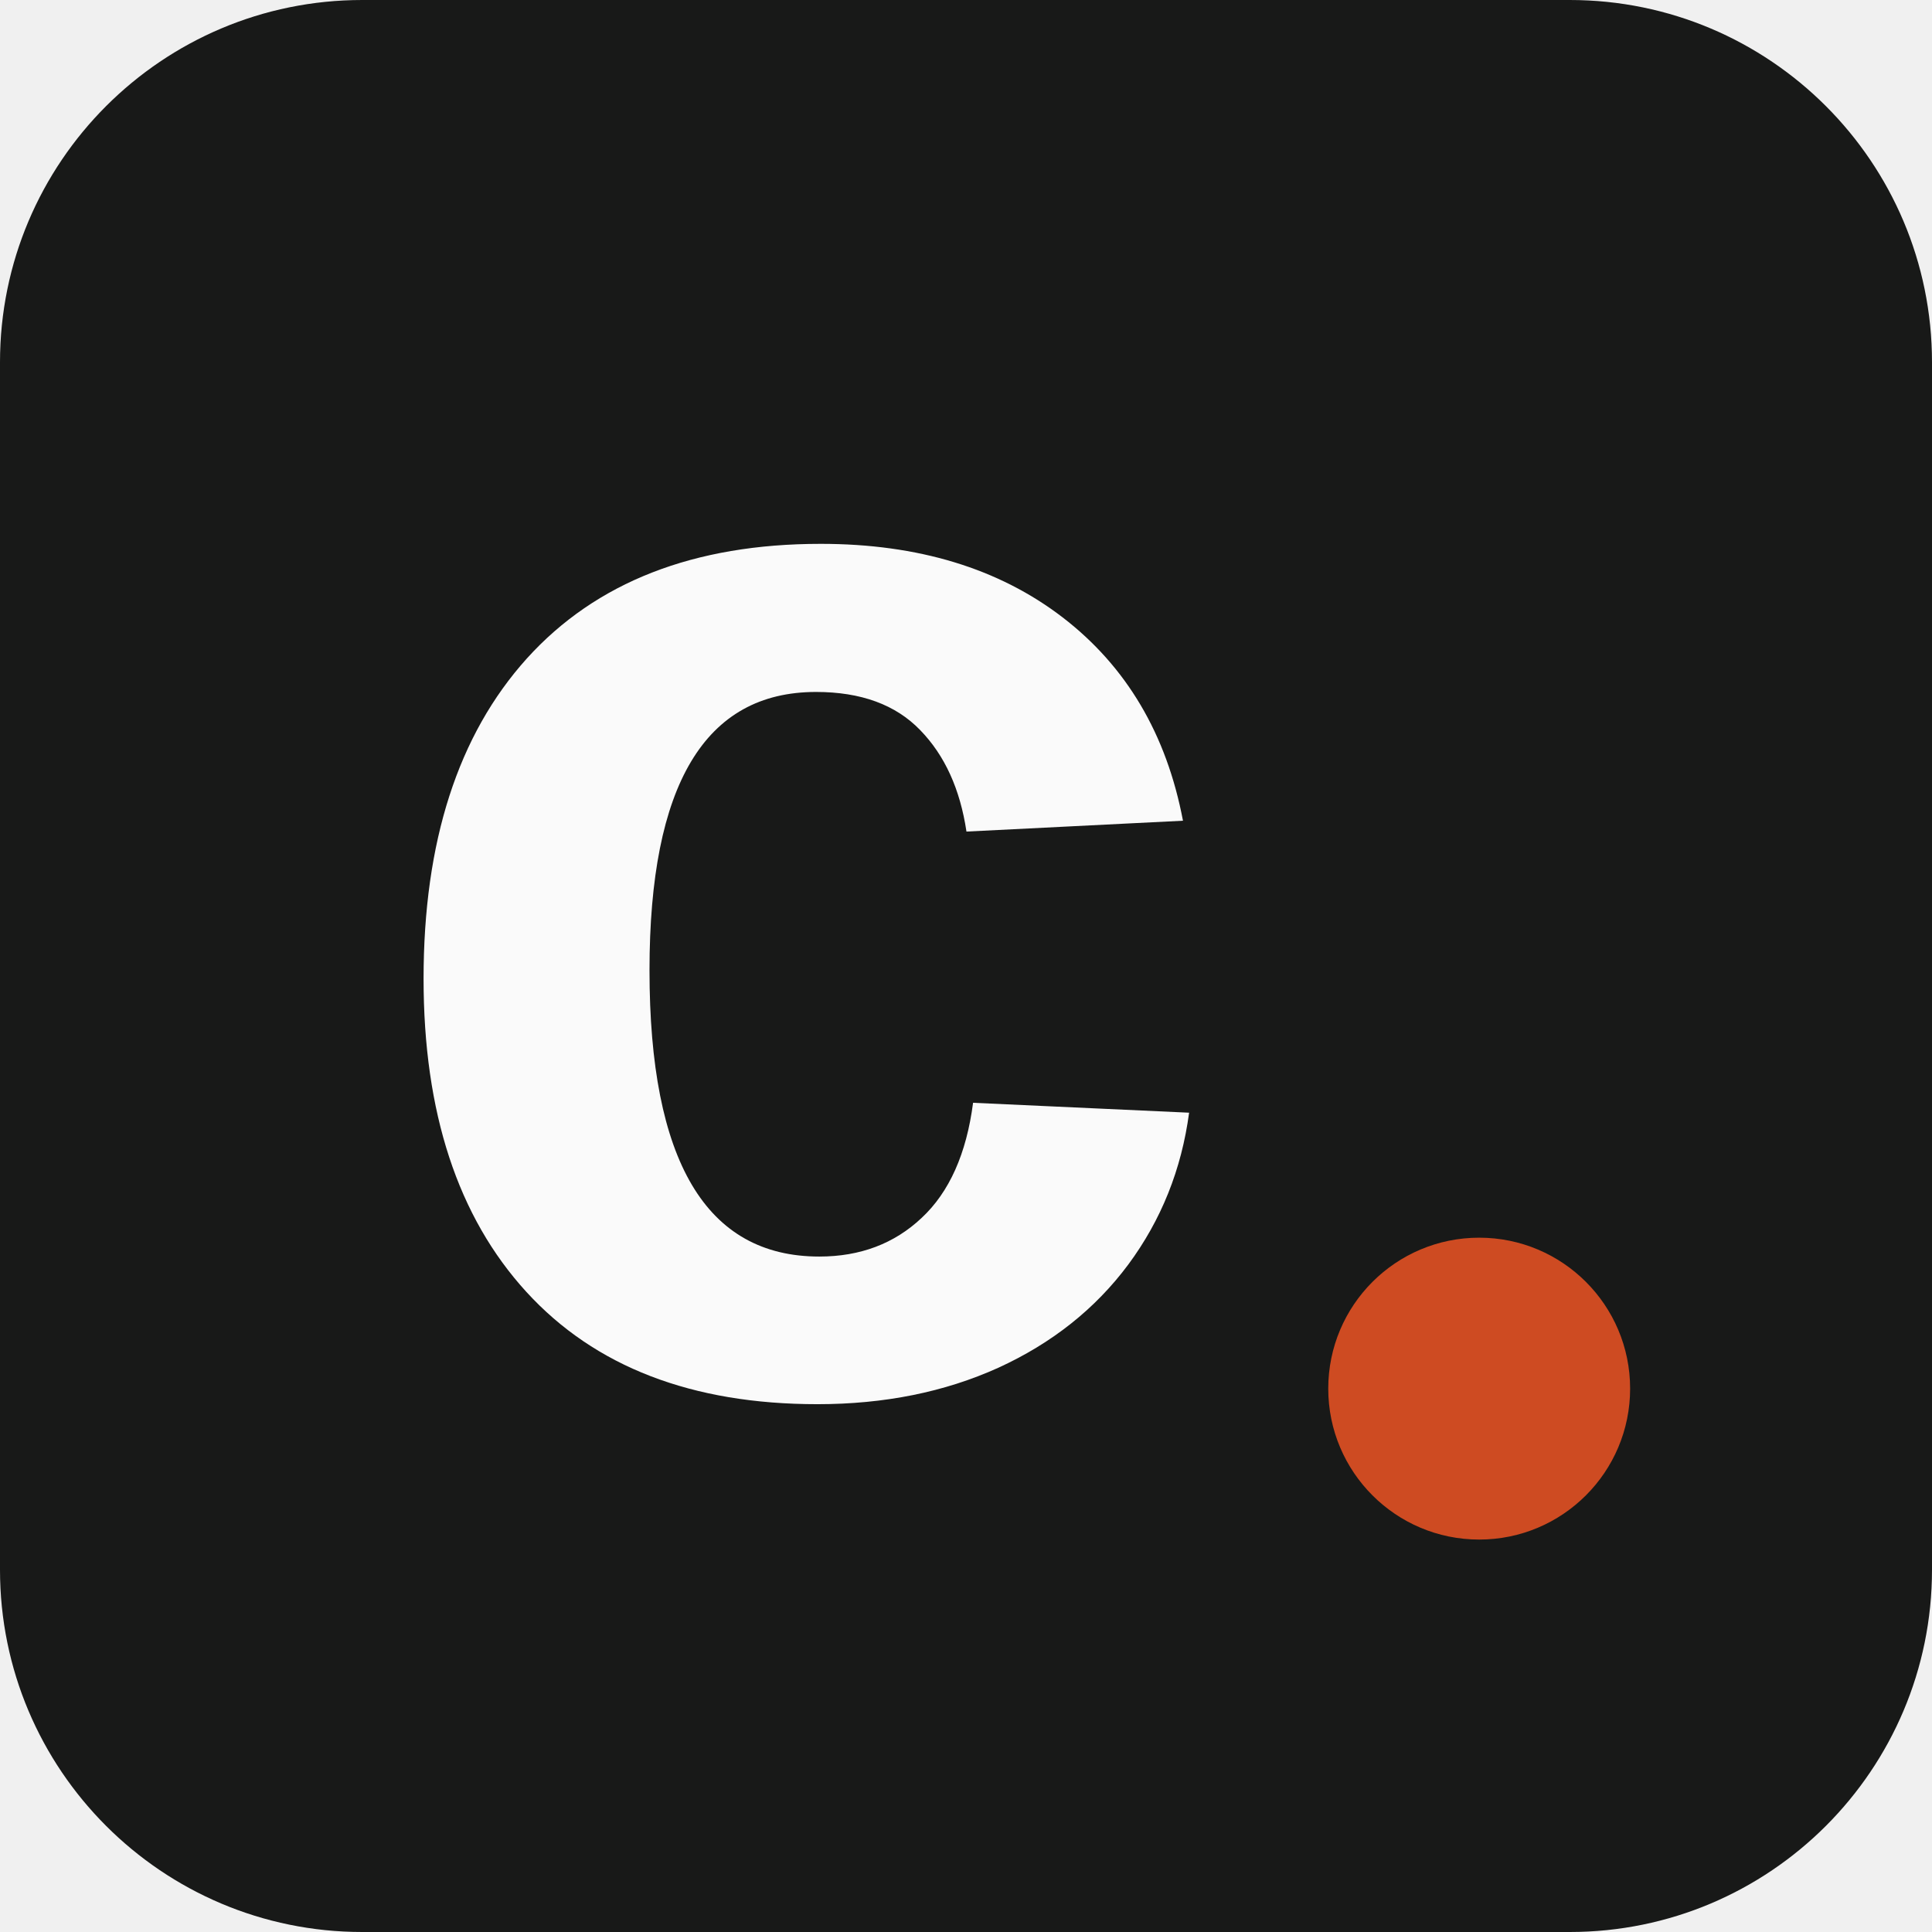
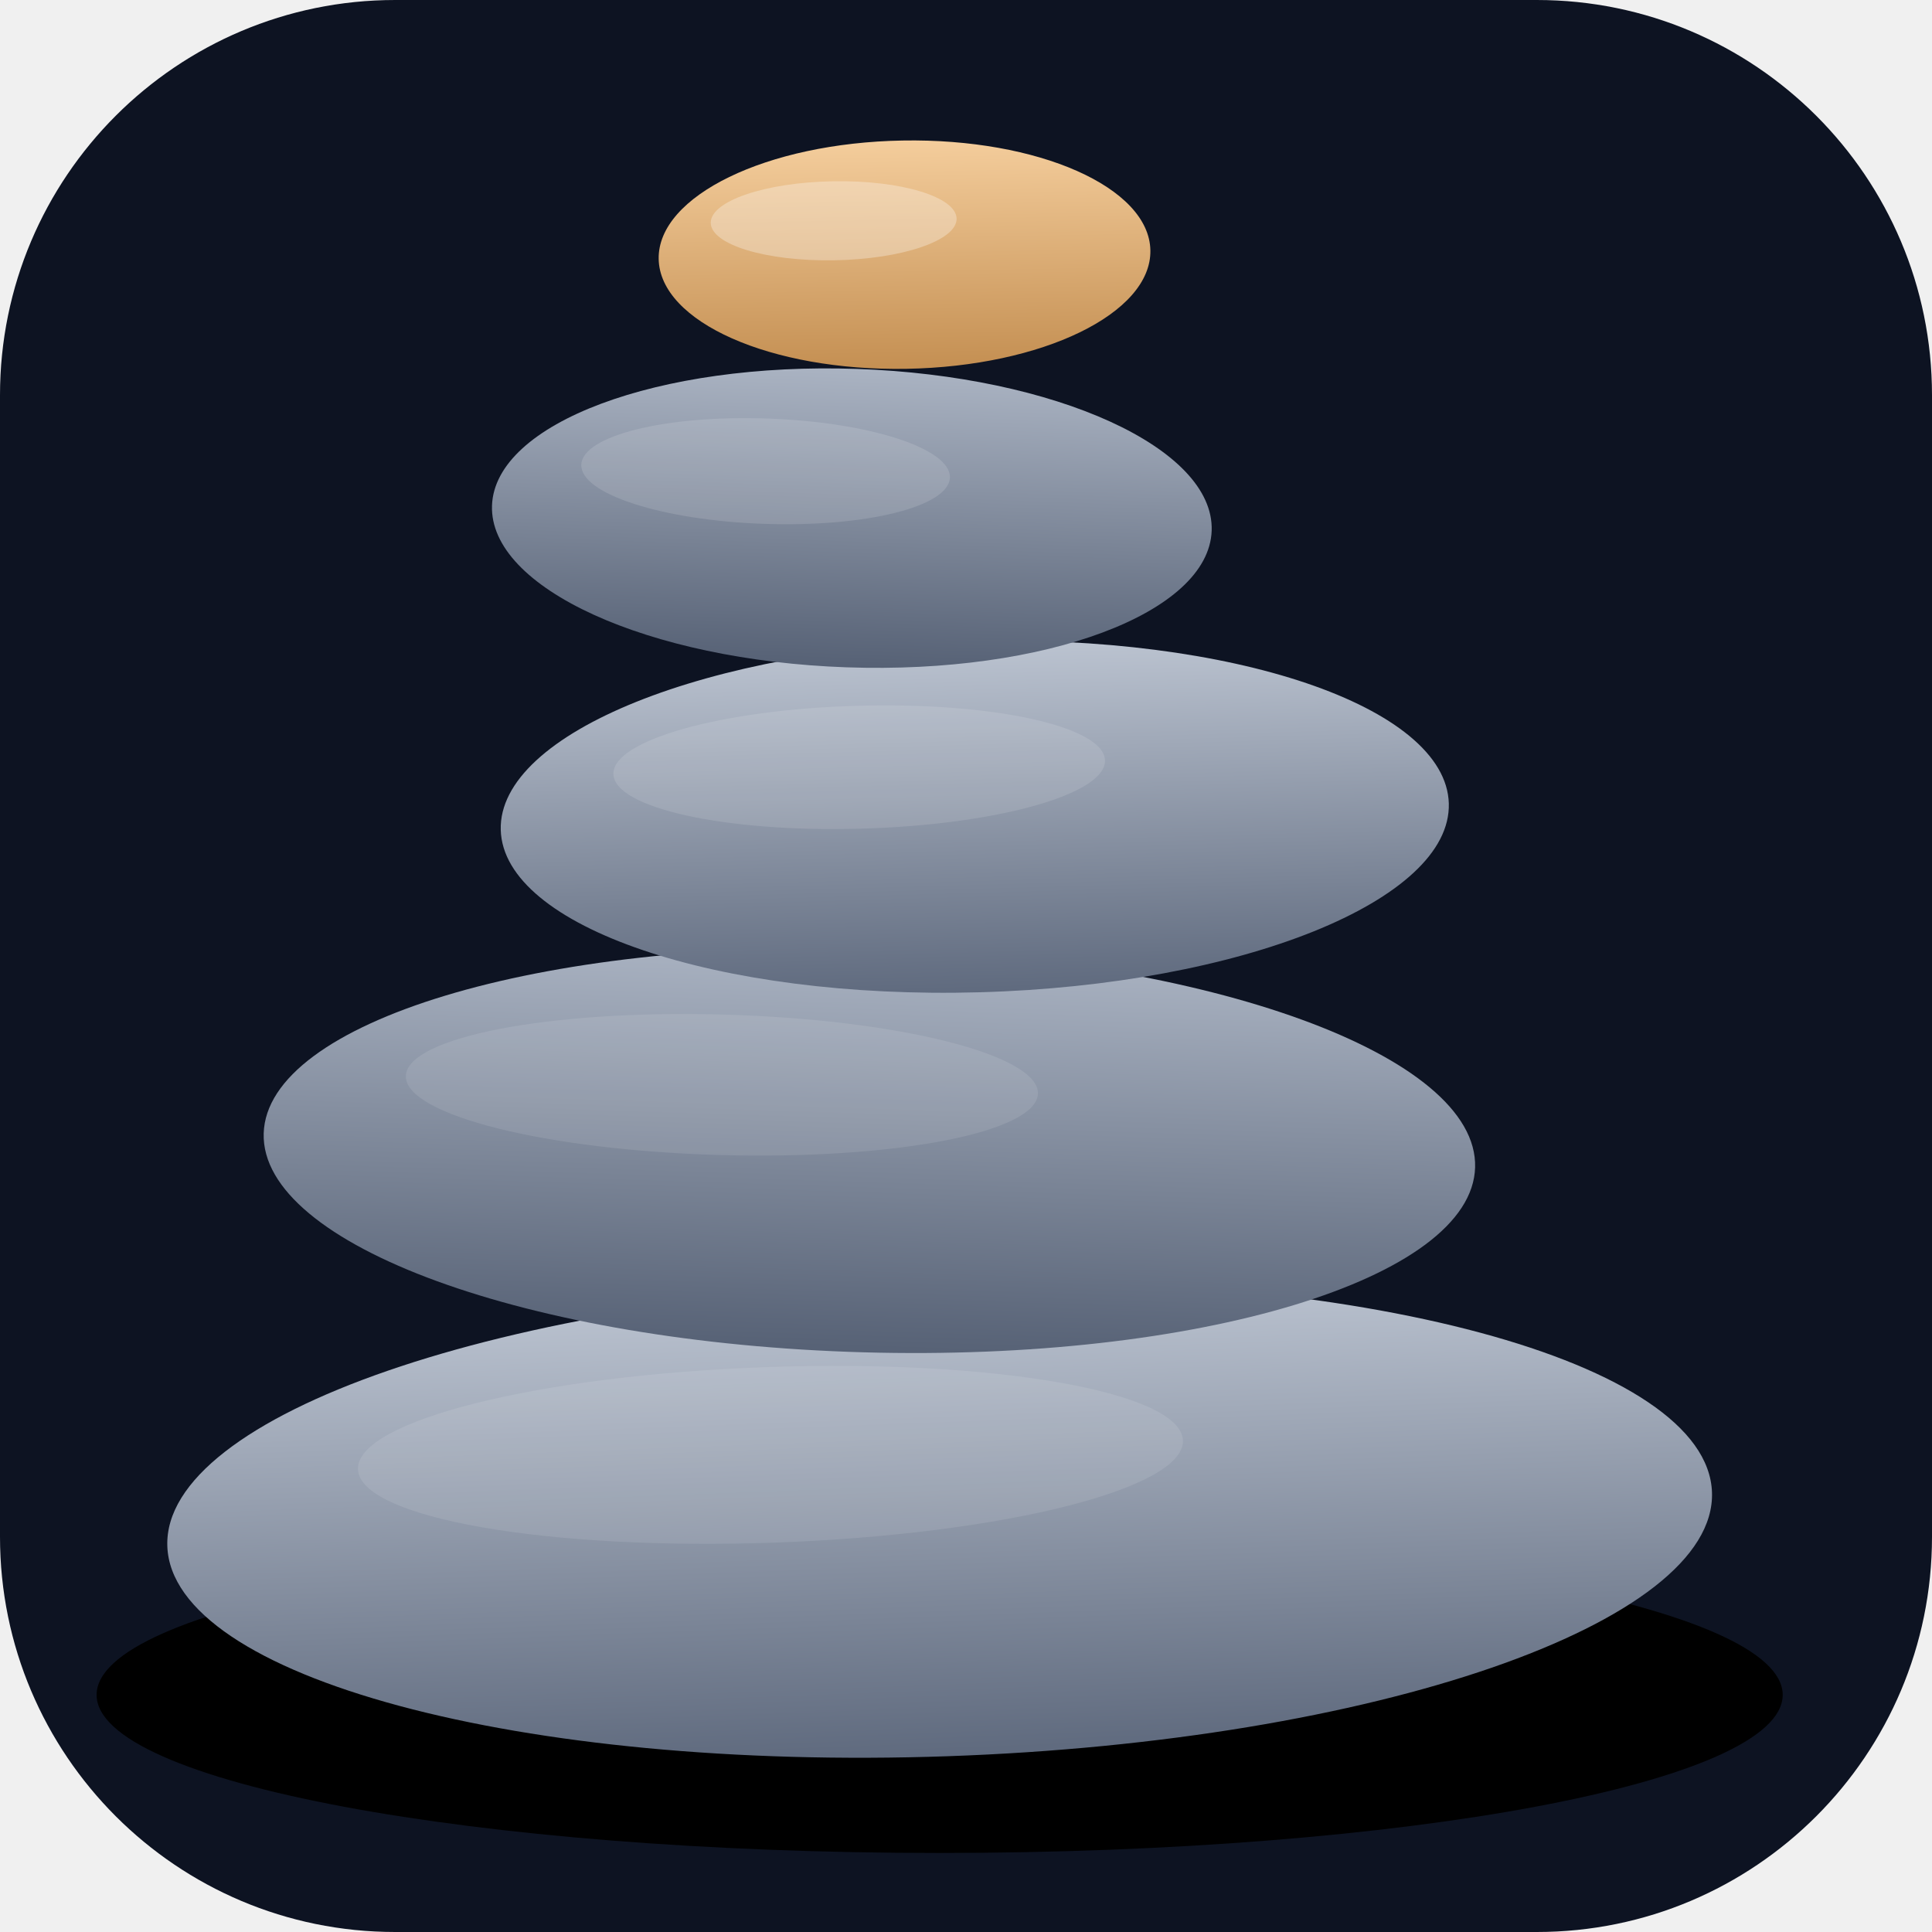
- <svg xmlns="http://www.w3.org/2000/svg" viewBox="0 0 64 64">
-   <rect width="64" height="64" rx="12" fill="#181918" />
-   <text x="12" y="46" font-family="Arial,sans-serif" font-size="52" font-weight="700" fill="#fafafa">c</text>
-   <circle cx="49" cy="46" r="5" fill="#ce4b22" />
+ <svg xmlns="http://www.w3.org/2000/svg" viewBox="115 115 220 220">
+   <defs>
+     <linearGradient id="bg" x1="0" y1="0" x2="0" y2="360" gradientUnits="userSpaceOnUse">
+       <stop offset="0" stop-color="#0d1322" />
+       <stop offset="0.6" stop-color="#0b1019" />
+       <stop offset="1" stop-color="#080b12" />
+     </linearGradient>
+     <radialGradient id="beacon" cx="0.5" cy="0.5" r="0.5">
+       <stop offset="0" stop-color="#eebd85" stop-opacity="0.32" />
+       <stop offset="0.5" stop-color="#eebd85" stop-opacity="0.10" />
+       <stop offset="1" stop-color="#eebd85" stop-opacity="0" />
+     </radialGradient>
+     <radialGradient id="vig" cx="0.5" cy="0.42" r="0.85">
+       <stop offset="0" stop-color="#000000" stop-opacity="0" />
+       <stop offset="0.72" stop-color="#000000" stop-opacity="0" />
+       <stop offset="1" stop-color="#000000" stop-opacity="0.32" />
+     </radialGradient>
+     <linearGradient id="stoneA" x1="0" y1="0" x2="0" y2="1">
+       <stop offset="0" stop-color="#bcc4d1" />
+       <stop offset="1" stop-color="#5f6a7e" />
+     </linearGradient>
+     <linearGradient id="stoneB" x1="0" y1="0" x2="0" y2="1">
+       <stop offset="0" stop-color="#aab3c2" />
+       <stop offset="1" stop-color="#566175" />
+     </linearGradient>
+     <linearGradient id="stoneTop" x1="0" y1="0" x2="0" y2="1">
+       <stop offset="0" stop-color="#f4cd9c" />
+       <stop offset="1" stop-color="#c48f52" />
+     </linearGradient>
+     <linearGradient id="ridgeFar" x1="0" y1="0" x2="0" y2="1">
+       <stop offset="0" stop-color="#151d2c" />
+       <stop offset="1" stop-color="#0b1019" />
+     </linearGradient>
+     <linearGradient id="ridgeNear" x1="0" y1="0" x2="0" y2="1">
+       <stop offset="0" stop-color="#10182a" />
+       <stop offset="1" stop-color="#090d15" />
+     </linearGradient>
+     <linearGradient id="mark" x1="0" y1="0" x2="0" y2="1">
+       <stop offset="0" stop-color="#f6f8fc" />
+       <stop offset="1" stop-color="#b9c6d8" />
+     </linearGradient>
+   </defs>
+   <rect x="115" y="115" width="220" height="220" rx="45" fill="#0d1322" />
+   <g>
+     <ellipse cx="222" cy="308" rx="96" ry="18" fill="#000000" />
+     <g>
+       <g transform="rotate(-2 222 288)">
+         <ellipse cx="222" cy="288" rx="88" ry="27" fill="url(#stoneA)" />
+         <ellipse cx="203" cy="280" rx="47" ry="10" fill="#ffffff" opacity="0.10" />
+       </g>
+     </g>
+     <g>
+       <g transform="rotate(1.6 214 246)">
+         <ellipse cx="214" cy="246" rx="69" ry="23" fill="url(#stoneB)" />
+         <ellipse cx="197" cy="239" rx="36" ry="8" fill="#ffffff" opacity="0.10" />
+       </g>
+     </g>
+     <g>
+       <g transform="rotate(-1.6 226 208)">
+         <ellipse cx="226" cy="208" rx="54" ry="20" fill="url(#stoneA)" />
+         <ellipse cx="213" cy="202" rx="28" ry="7" fill="#ffffff" opacity="0.12" />
+       </g>
+     </g>
+     <g>
+       <g transform="rotate(2 212 174)">
+         <ellipse cx="212" cy="174" rx="41" ry="17" fill="url(#stoneB)" />
+         <ellipse cx="202" cy="169" rx="21" ry="6" fill="#ffffff" opacity="0.13" />
+       </g>
+     </g>
+     <g>
+       <g transform="rotate(-1 218 144)">
+         <ellipse cx="218" cy="144" rx="28" ry="13" fill="url(#stoneTop)" />
+         <ellipse cx="210" cy="140" rx="14" ry="4.5" fill="#ffffff" opacity="0.30" />
+       </g>
+     </g>
+   </g>
</svg>
